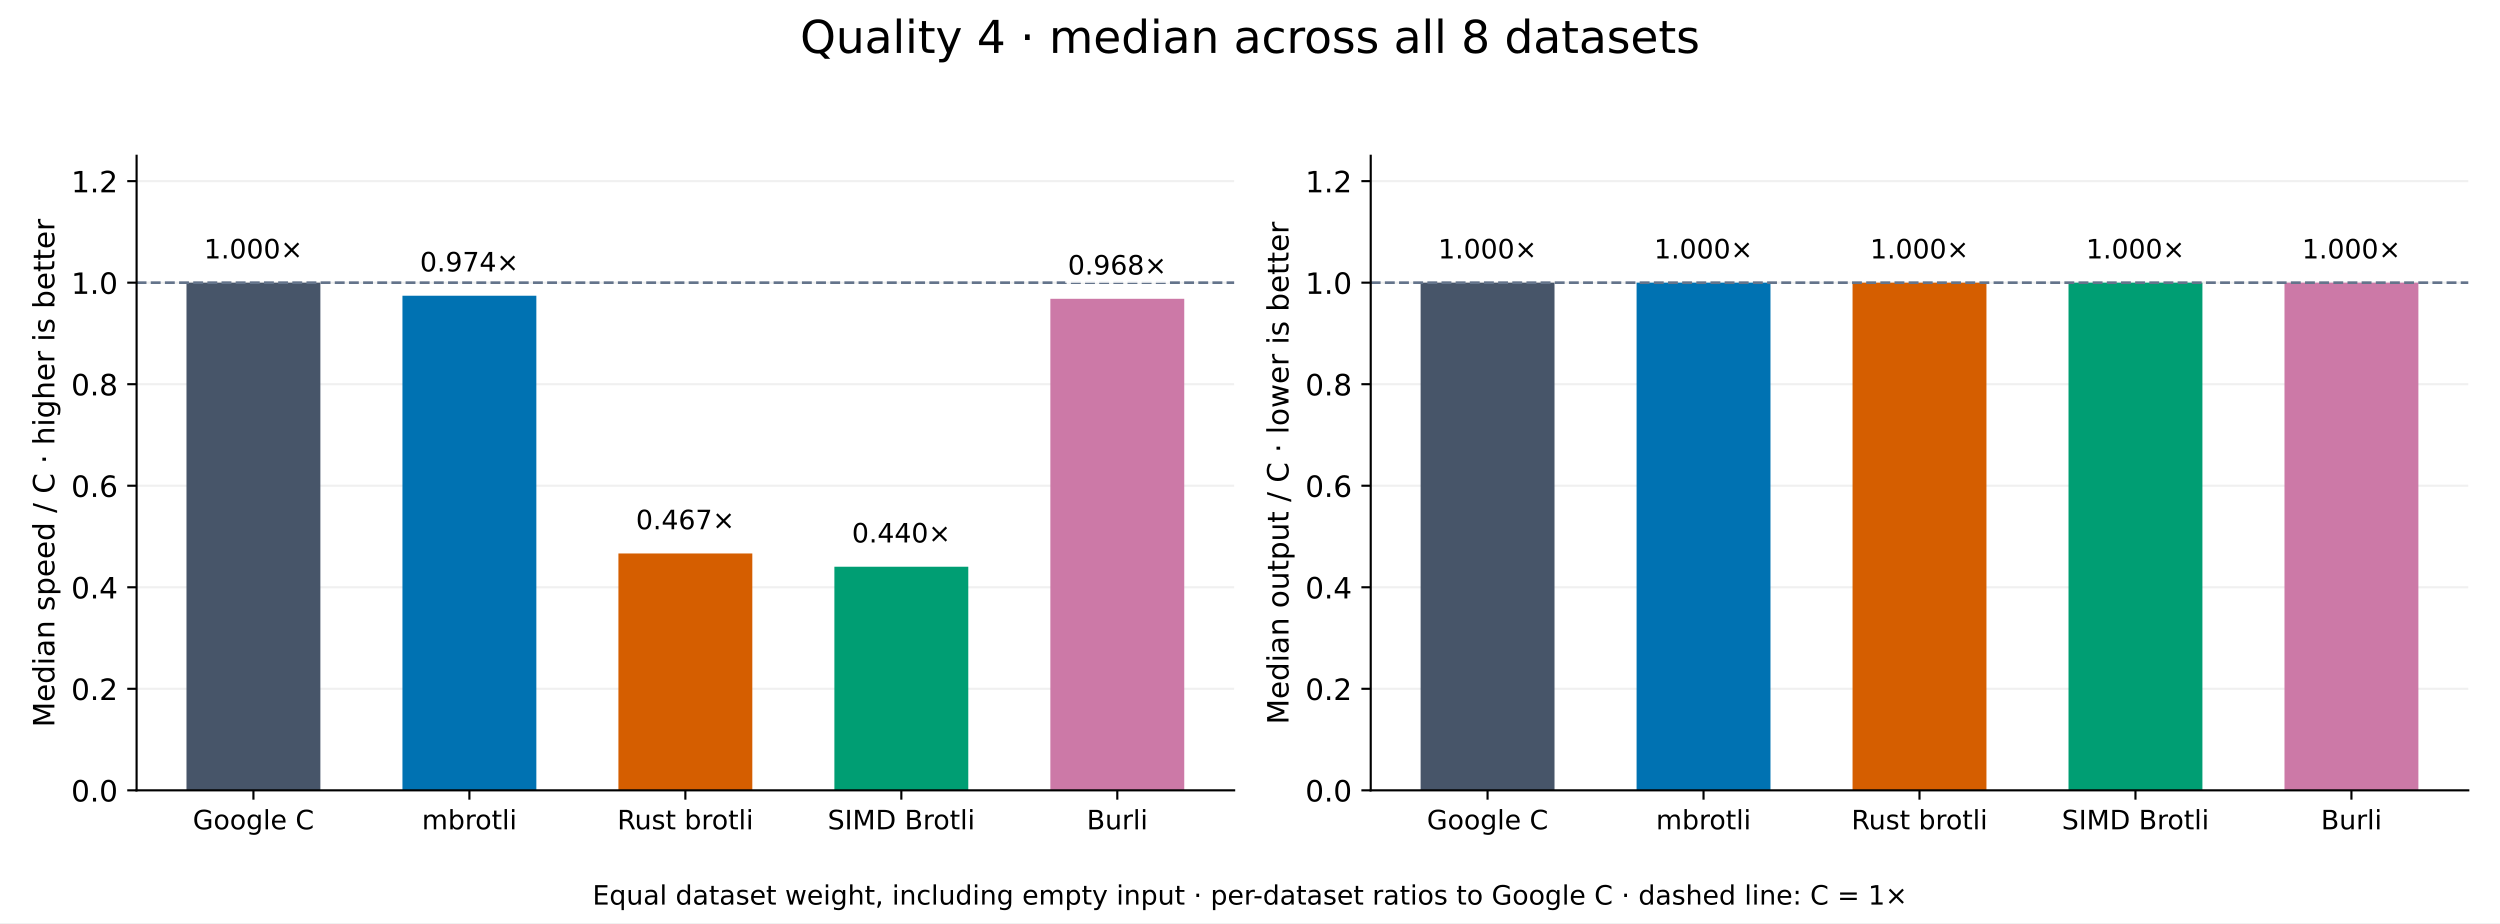
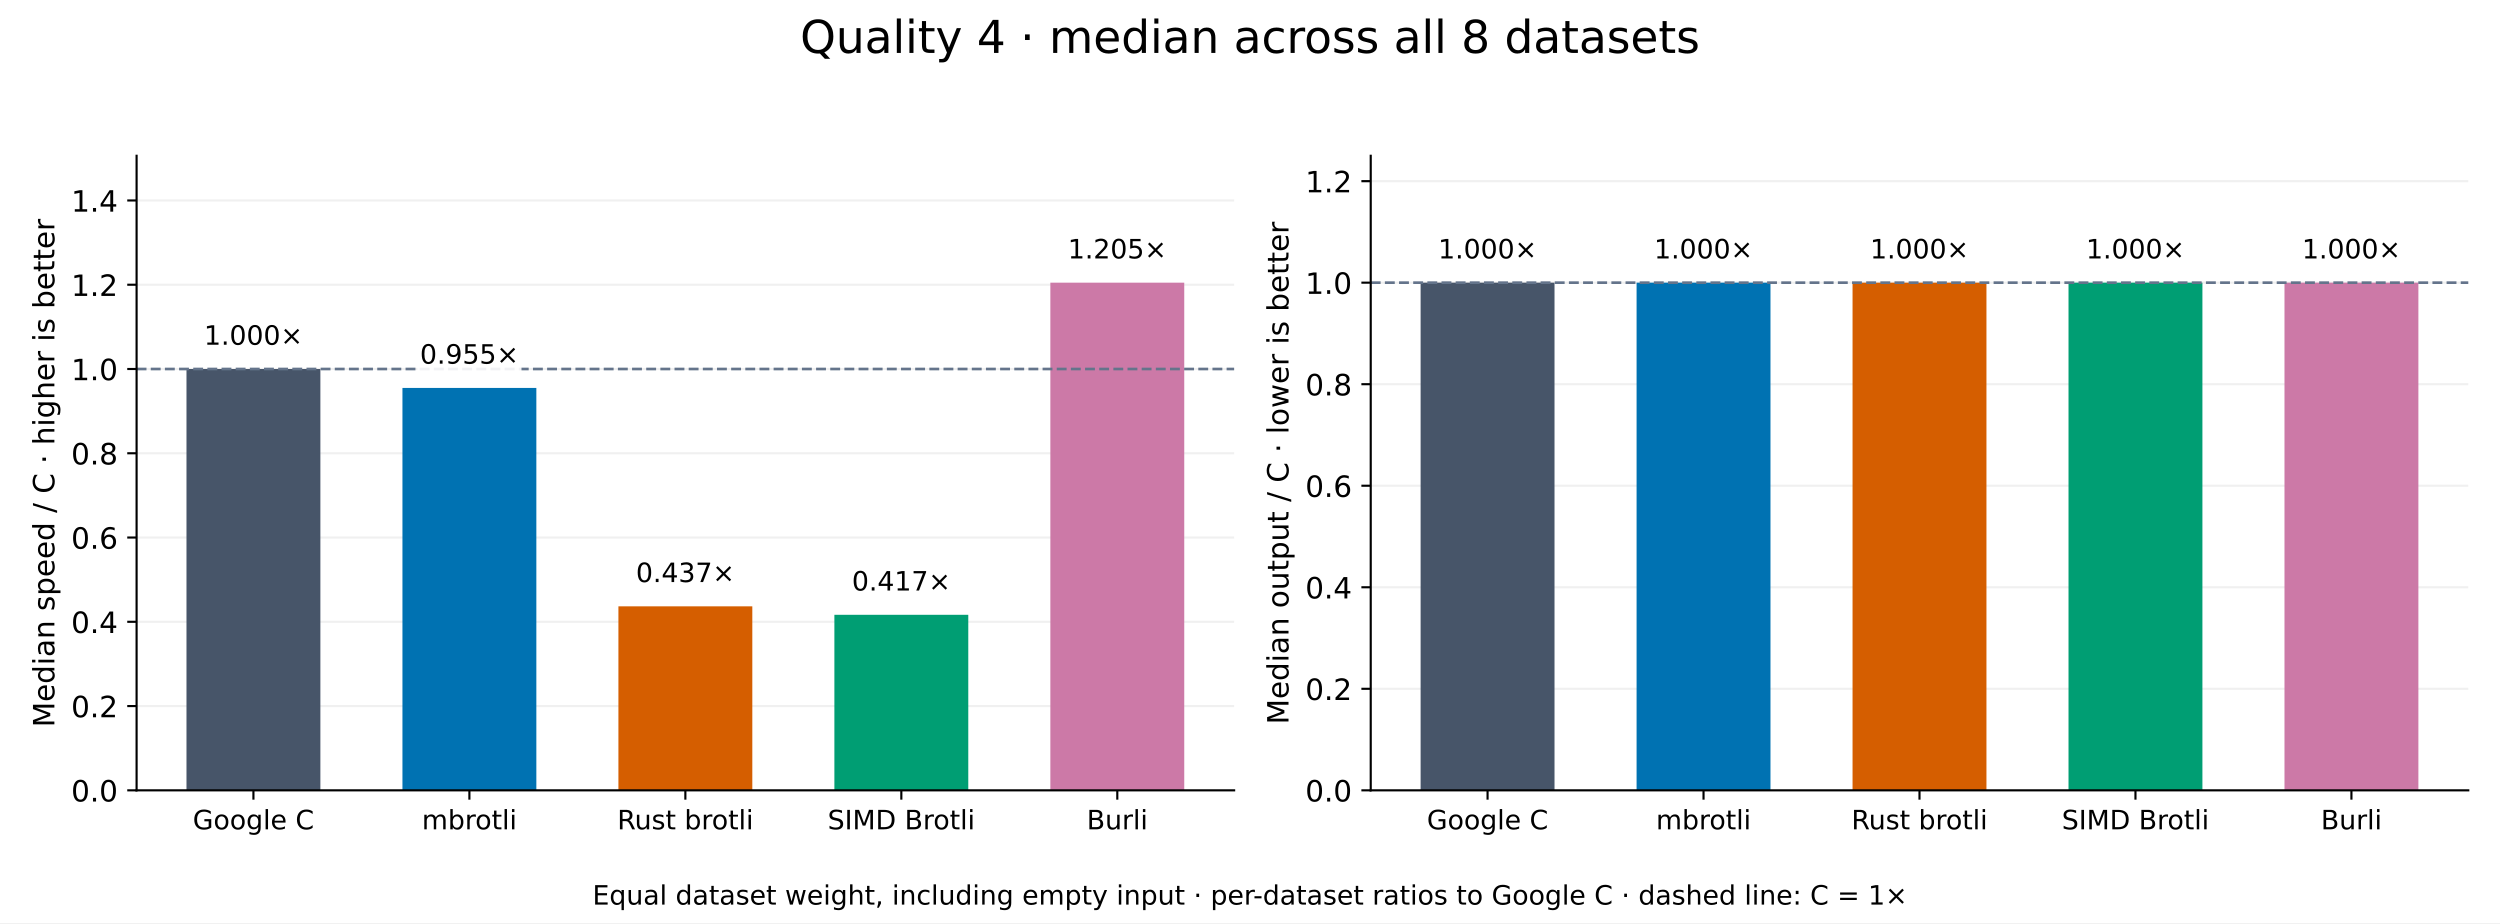
<svg xmlns="http://www.w3.org/2000/svg" xmlns:xlink="http://www.w3.org/1999/xlink" width="936pt" height="345.6pt" viewBox="0 0 936 345.6" version="1.1">
  <defs>
    <style type="text/css">*{stroke-linejoin: round; stroke-linecap: butt}</style>
  </defs>
  <g id="figure_1">
    <g id="patch_1">
      <path d="M 0 345.6 L 936 345.6 L 936 0 L 0 0 z " style="fill: #ffffff" />
    </g>
    <g id="axes_1">
      <g id="patch_2">
        <path d="M 51.14 295.904 L 462.06 295.904 L 462.06 58.32 L 51.14 58.32 z " style="fill: #ffffff" />
      </g>
      <g id="matplotlib.axis_1">
        <g id="xtick_1">
          <g id="line2d_1">
            <defs>
              <path id="m98f23d96c9" d="M 0 0 L 0 3.5 " style="stroke: #000000; stroke-width: 0.8" />
            </defs>
            <g>
              <use xlink:href="#m98f23d96c9" x="94.884" y="295.904" style="stroke: #000000; stroke-width: 0.8" />
            </g>
          </g>
          <g id="text_1">
            <text style="font-size: 10px; font-family: 'DejaVu Sans', 'Bitstream Vera Sans', 'Computer Modern Sans Serif', 'Lucida Grande', 'Verdana', 'Geneva', 'Lucid', 'Arial', 'Helvetica', 'Avant Garde', sans-serif; text-anchor: middle" x="94.884" y="310.502" transform="rotate(-0 94.88414 310.5024)">Google C</text>
          </g>
        </g>
        <g id="xtick_2">
          <g id="line2d_2">
            <g>
              <use xlink:href="#m98f23d96c9" x="175.742" y="295.904" style="stroke: #000000; stroke-width: 0.8" />
            </g>
          </g>
          <g id="text_2">
            <text style="font-size: 10px; font-family: 'DejaVu Sans', 'Bitstream Vera Sans', 'Computer Modern Sans Serif', 'Lucida Grande', 'Verdana', 'Geneva', 'Lucid', 'Arial', 'Helvetica', 'Avant Garde', sans-serif; text-anchor: middle" x="175.742" y="310.502" transform="rotate(-0 175.7421 310.5024)">mbrotli</text>
          </g>
        </g>
        <g id="xtick_3">
          <g id="line2d_3">
            <g>
              <use xlink:href="#m98f23d96c9" x="256.6" y="295.904" style="stroke: #000000; stroke-width: 0.8" />
            </g>
          </g>
          <g id="text_3">
            <text style="font-size: 10px; font-family: 'DejaVu Sans', 'Bitstream Vera Sans', 'Computer Modern Sans Serif', 'Lucida Grande', 'Verdana', 'Geneva', 'Lucid', 'Arial', 'Helvetica', 'Avant Garde', sans-serif; text-anchor: middle" x="256.6" y="310.502" transform="rotate(-0 256.6 310.5024)">Rust brotli</text>
          </g>
        </g>
        <g id="xtick_4">
          <g id="line2d_4">
            <g>
              <use xlink:href="#m98f23d96c9" x="337.458" y="295.904" style="stroke: #000000; stroke-width: 0.8" />
            </g>
          </g>
          <g id="text_4">
            <text style="font-size: 10px; font-family: 'DejaVu Sans', 'Bitstream Vera Sans', 'Computer Modern Sans Serif', 'Lucida Grande', 'Verdana', 'Geneva', 'Lucid', 'Arial', 'Helvetica', 'Avant Garde', sans-serif; text-anchor: middle" x="337.458" y="310.502" transform="rotate(-0 337.4579 310.5024)">SIMD Brotli</text>
          </g>
        </g>
        <g id="xtick_5">
          <g id="line2d_5">
            <g>
              <use xlink:href="#m98f23d96c9" x="418.316" y="295.904" style="stroke: #000000; stroke-width: 0.8" />
            </g>
          </g>
          <g id="text_5">
            <text style="font-size: 10px; font-family: 'DejaVu Sans', 'Bitstream Vera Sans', 'Computer Modern Sans Serif', 'Lucida Grande', 'Verdana', 'Geneva', 'Lucid', 'Arial', 'Helvetica', 'Avant Garde', sans-serif; text-anchor: middle" x="418.316" y="310.502" transform="rotate(-0 418.3159 310.5024)">Burli</text>
          </g>
        </g>
      </g>
      <g id="matplotlib.axis_2">
        <g id="ytick_1">
          <g id="line2d_6">
            <path d="M 51.14 295.904 L 462.06 295.904 " clip-path="url(#p202fe9cc14)" style="fill: none; stroke: #b0b0b0; stroke-opacity: 0.18; stroke-width: 0.8; stroke-linecap: square" />
          </g>
          <g id="line2d_7">
            <defs>
              <path id="m8744dde736" d="M 0 0 L -3.5 0 " style="stroke: #000000; stroke-width: 0.8" />
            </defs>
            <g>
              <use xlink:href="#m8744dde736" x="51.14" y="295.904" style="stroke: #000000; stroke-width: 0.8" />
            </g>
          </g>
          <g id="text_6">
            <text style="font-size: 11px; font-family: 'DejaVu Sans', 'Bitstream Vera Sans', 'Computer Modern Sans Serif', 'Lucida Grande', 'Verdana', 'Geneva', 'Lucid', 'Arial', 'Helvetica', 'Avant Garde', sans-serif; text-anchor: end" x="44.14" y="300.083" transform="rotate(-0 44.14 300.0831)">0.0</text>
          </g>
        </g>
        <g id="ytick_2">
          <g id="line2d_8">
-             <path d="M 51.14 257.891 L 462.06 257.891 " clip-path="url(#p202fe9cc14)" style="fill: none; stroke: #b0b0b0; stroke-opacity: 0.18; stroke-width: 0.8; stroke-linecap: square" />
+             <path d="M 51.14 264.355 L 462.06 264.355 " clip-path="url(#p202fe9cc14)" style="fill: none; stroke: #b0b0b0; stroke-opacity: 0.18; stroke-width: 0.8; stroke-linecap: square" />
          </g>
          <g id="line2d_9">
            <g>
-               <use xlink:href="#m8744dde736" x="51.14" y="257.891" style="stroke: #000000; stroke-width: 0.8" />
+               <use xlink:href="#m8744dde736" x="51.14" y="264.355" style="stroke: #000000; stroke-width: 0.8" />
            </g>
          </g>
          <g id="text_7">
-             <text style="font-size: 11px; font-family: 'DejaVu Sans', 'Bitstream Vera Sans', 'Computer Modern Sans Serif', 'Lucida Grande', 'Verdana', 'Geneva', 'Lucid', 'Arial', 'Helvetica', 'Avant Garde', sans-serif; text-anchor: end" x="44.14" y="262.07" transform="rotate(-0 44.14 262.0697)">0.2</text>
+             <text style="font-size: 11px; font-family: 'DejaVu Sans', 'Bitstream Vera Sans', 'Computer Modern Sans Serif', 'Lucida Grande', 'Verdana', 'Geneva', 'Lucid', 'Arial', 'Helvetica', 'Avant Garde', sans-serif; text-anchor: end" x="44.14" y="268.534" transform="rotate(-0 44.14 268.5342)">0.2</text>
          </g>
        </g>
        <g id="ytick_3">
          <g id="line2d_10">
-             <path d="M 51.14 219.877 L 462.06 219.877 " clip-path="url(#p202fe9cc14)" style="fill: none; stroke: #b0b0b0; stroke-opacity: 0.18; stroke-width: 0.8; stroke-linecap: square" />
+             <path d="M 51.14 232.806 L 462.06 232.806 " clip-path="url(#p202fe9cc14)" style="fill: none; stroke: #b0b0b0; stroke-opacity: 0.18; stroke-width: 0.8; stroke-linecap: square" />
          </g>
          <g id="line2d_11">
            <g>
-               <use xlink:href="#m8744dde736" x="51.14" y="219.877" style="stroke: #000000; stroke-width: 0.8" />
+               <use xlink:href="#m8744dde736" x="51.14" y="232.806" style="stroke: #000000; stroke-width: 0.8" />
            </g>
          </g>
          <g id="text_8">
-             <text style="font-size: 11px; font-family: 'DejaVu Sans', 'Bitstream Vera Sans', 'Computer Modern Sans Serif', 'Lucida Grande', 'Verdana', 'Geneva', 'Lucid', 'Arial', 'Helvetica', 'Avant Garde', sans-serif; text-anchor: end" x="44.14" y="224.056" transform="rotate(-0 44.14 224.0563)">0.4</text>
+             <text style="font-size: 11px; font-family: 'DejaVu Sans', 'Bitstream Vera Sans', 'Computer Modern Sans Serif', 'Lucida Grande', 'Verdana', 'Geneva', 'Lucid', 'Arial', 'Helvetica', 'Avant Garde', sans-serif; text-anchor: end" x="44.14" y="236.985" transform="rotate(-0 44.14 236.9852)">0.4</text>
          </g>
        </g>
        <g id="ytick_4">
          <g id="line2d_12">
-             <path d="M 51.14 181.864 L 462.06 181.864 " clip-path="url(#p202fe9cc14)" style="fill: none; stroke: #b0b0b0; stroke-opacity: 0.18; stroke-width: 0.8; stroke-linecap: square" />
+             <path d="M 51.14 201.257 L 462.06 201.257 " clip-path="url(#p202fe9cc14)" style="fill: none; stroke: #b0b0b0; stroke-opacity: 0.18; stroke-width: 0.8; stroke-linecap: square" />
          </g>
          <g id="line2d_13">
            <g>
-               <use xlink:href="#m8744dde736" x="51.14" y="181.864" style="stroke: #000000; stroke-width: 0.8" />
+               <use xlink:href="#m8744dde736" x="51.14" y="201.257" style="stroke: #000000; stroke-width: 0.8" />
            </g>
          </g>
          <g id="text_9">
-             <text style="font-size: 11px; font-family: 'DejaVu Sans', 'Bitstream Vera Sans', 'Computer Modern Sans Serif', 'Lucida Grande', 'Verdana', 'Geneva', 'Lucid', 'Arial', 'Helvetica', 'Avant Garde', sans-serif; text-anchor: end" x="44.14" y="186.043" transform="rotate(-0 44.14 186.0428)">0.6</text>
+             <text style="font-size: 11px; font-family: 'DejaVu Sans', 'Bitstream Vera Sans', 'Computer Modern Sans Serif', 'Lucida Grande', 'Verdana', 'Geneva', 'Lucid', 'Arial', 'Helvetica', 'Avant Garde', sans-serif; text-anchor: end" x="44.14" y="205.436" transform="rotate(-0 44.14 205.4362)">0.6</text>
          </g>
        </g>
        <g id="ytick_5">
          <g id="line2d_14">
-             <path d="M 51.14 143.85 L 462.06 143.85 " clip-path="url(#p202fe9cc14)" style="fill: none; stroke: #b0b0b0; stroke-opacity: 0.18; stroke-width: 0.8; stroke-linecap: square" />
+             <path d="M 51.14 169.708 L 462.06 169.708 " clip-path="url(#p202fe9cc14)" style="fill: none; stroke: #b0b0b0; stroke-opacity: 0.18; stroke-width: 0.8; stroke-linecap: square" />
          </g>
          <g id="line2d_15">
            <g>
-               <use xlink:href="#m8744dde736" x="51.14" y="143.85" style="stroke: #000000; stroke-width: 0.8" />
+               <use xlink:href="#m8744dde736" x="51.14" y="169.708" style="stroke: #000000; stroke-width: 0.8" />
            </g>
          </g>
          <g id="text_10">
-             <text style="font-size: 11px; font-family: 'DejaVu Sans', 'Bitstream Vera Sans', 'Computer Modern Sans Serif', 'Lucida Grande', 'Verdana', 'Geneva', 'Lucid', 'Arial', 'Helvetica', 'Avant Garde', sans-serif; text-anchor: end" x="44.14" y="148.029" transform="rotate(-0 44.14 148.0294)">0.8</text>
+             <text style="font-size: 11px; font-family: 'DejaVu Sans', 'Bitstream Vera Sans', 'Computer Modern Sans Serif', 'Lucida Grande', 'Verdana', 'Geneva', 'Lucid', 'Arial', 'Helvetica', 'Avant Garde', sans-serif; text-anchor: end" x="44.14" y="173.887" transform="rotate(-0 44.14 173.8872)">0.8</text>
          </g>
        </g>
        <g id="ytick_6">
          <g id="line2d_16">
-             <path d="M 51.14 105.837 L 462.06 105.837 " clip-path="url(#p202fe9cc14)" style="fill: none; stroke: #b0b0b0; stroke-opacity: 0.18; stroke-width: 0.8; stroke-linecap: square" />
+             <path d="M 51.14 138.159 L 462.06 138.159 " clip-path="url(#p202fe9cc14)" style="fill: none; stroke: #b0b0b0; stroke-opacity: 0.18; stroke-width: 0.8; stroke-linecap: square" />
          </g>
          <g id="line2d_17">
            <g>
-               <use xlink:href="#m8744dde736" x="51.14" y="105.837" style="stroke: #000000; stroke-width: 0.8" />
+               <use xlink:href="#m8744dde736" x="51.14" y="138.159" style="stroke: #000000; stroke-width: 0.8" />
            </g>
          </g>
          <g id="text_11">
-             <text style="font-size: 11px; font-family: 'DejaVu Sans', 'Bitstream Vera Sans', 'Computer Modern Sans Serif', 'Lucida Grande', 'Verdana', 'Geneva', 'Lucid', 'Arial', 'Helvetica', 'Avant Garde', sans-serif; text-anchor: end" x="44.14" y="110.016" transform="rotate(-0 44.14 110.0159)">1.0</text>
+             <text style="font-size: 11px; font-family: 'DejaVu Sans', 'Bitstream Vera Sans', 'Computer Modern Sans Serif', 'Lucida Grande', 'Verdana', 'Geneva', 'Lucid', 'Arial', 'Helvetica', 'Avant Garde', sans-serif; text-anchor: end" x="44.14" y="142.338" transform="rotate(-0 44.14 142.3383)">1.0</text>
          </g>
        </g>
        <g id="ytick_7">
          <g id="line2d_18">
-             <path d="M 51.14 67.823 L 462.06 67.823 " clip-path="url(#p202fe9cc14)" style="fill: none; stroke: #b0b0b0; stroke-opacity: 0.18; stroke-width: 0.8; stroke-linecap: square" />
+             <path d="M 51.14 106.61 L 462.06 106.61 " clip-path="url(#p202fe9cc14)" style="fill: none; stroke: #b0b0b0; stroke-opacity: 0.18; stroke-width: 0.8; stroke-linecap: square" />
          </g>
          <g id="line2d_19">
            <g>
-               <use xlink:href="#m8744dde736" x="51.14" y="67.823" style="stroke: #000000; stroke-width: 0.8" />
+               <use xlink:href="#m8744dde736" x="51.14" y="106.61" style="stroke: #000000; stroke-width: 0.8" />
            </g>
          </g>
          <g id="text_12">
-             <text style="font-size: 11px; font-family: 'DejaVu Sans', 'Bitstream Vera Sans', 'Computer Modern Sans Serif', 'Lucida Grande', 'Verdana', 'Geneva', 'Lucid', 'Arial', 'Helvetica', 'Avant Garde', sans-serif; text-anchor: end" x="44.14" y="72.003" transform="rotate(-0 44.14 72.0025)">1.2</text>
-           </g>
-         </g>
-         <g id="text_13">
+             <text style="font-size: 11px; font-family: 'DejaVu Sans', 'Bitstream Vera Sans', 'Computer Modern Sans Serif', 'Lucida Grande', 'Verdana', 'Geneva', 'Lucid', 'Arial', 'Helvetica', 'Avant Garde', sans-serif; text-anchor: end" x="44.14" y="110.789" transform="rotate(-0 44.14 110.7893)">1.2</text>
+           </g>
+         </g>
+         <g id="ytick_8">
+           <g id="line2d_20">
+             <path d="M 51.14 75.061 L 462.06 75.061 " clip-path="url(#p202fe9cc14)" style="fill: none; stroke: #b0b0b0; stroke-opacity: 0.18; stroke-width: 0.8; stroke-linecap: square" />
+           </g>
+           <g id="line2d_21">
+             <g>
+               <use xlink:href="#m8744dde736" x="51.14" y="75.061" style="stroke: #000000; stroke-width: 0.8" />
+             </g>
+           </g>
+           <g id="text_13">
+             <text style="font-size: 11px; font-family: 'DejaVu Sans', 'Bitstream Vera Sans', 'Computer Modern Sans Serif', 'Lucida Grande', 'Verdana', 'Geneva', 'Lucid', 'Arial', 'Helvetica', 'Avant Garde', sans-serif; text-anchor: end" x="44.14" y="79.24" transform="rotate(-0 44.14 79.24031)">1.4</text>
+           </g>
+         </g>
+         <g id="text_14">
          <text style="font-size: 11px; font-family: 'DejaVu Sans', 'Bitstream Vera Sans', 'Computer Modern Sans Serif', 'Lucida Grande', 'Verdana', 'Geneva', 'Lucid', 'Arial', 'Helvetica', 'Avant Garde', sans-serif; text-anchor: middle" x="20.359" y="177.112" transform="rotate(-90 20.35891 177.112)">Median speed / C · higher is better</text>
        </g>
      </g>
      <g id="patch_3">
-         <path d="M 69.818 295.904 L 119.95 295.904 L 119.95 105.837 L 69.818 105.837 z " clip-path="url(#p202fe9cc14)" style="fill: #475569" />
+         <path d="M 69.818 295.904 L 119.95 295.904 L 119.95 138.159 L 69.818 138.159 z " clip-path="url(#p202fe9cc14)" style="fill: #475569" />
      </g>
      <g id="patch_4">
-         <path d="M 150.676 295.904 L 200.808 295.904 L 200.808 110.715 L 150.676 110.715 z " clip-path="url(#p202fe9cc14)" style="fill: #0072b2" />
+         <path d="M 150.676 295.904 L 200.808 295.904 L 200.808 145.245 L 150.676 145.245 z " clip-path="url(#p202fe9cc14)" style="fill: #0072b2" />
      </g>
      <g id="patch_5">
-         <path d="M 231.534 295.904 L 281.666 295.904 L 281.666 207.228 L 231.534 207.228 z " clip-path="url(#p202fe9cc14)" style="fill: #d55e00" />
+         <path d="M 231.534 295.904 L 281.666 295.904 L 281.666 227.015 L 231.534 227.015 z " clip-path="url(#p202fe9cc14)" style="fill: #d55e00" />
      </g>
      <g id="patch_6">
-         <path d="M 312.392 295.904 L 362.524 295.904 L 362.524 212.185 L 312.392 212.185 z " clip-path="url(#p202fe9cc14)" style="fill: #009e73" />
+         <path d="M 312.392 295.904 L 362.524 295.904 L 362.524 230.182 L 312.392 230.182 z " clip-path="url(#p202fe9cc14)" style="fill: #009e73" />
      </g>
      <g id="patch_7">
-         <path d="M 393.25 295.904 L 443.382 295.904 L 443.382 111.879 L 393.25 111.879 z " clip-path="url(#p202fe9cc14)" style="fill: #cc79a7" />
-       </g>
-       <g id="line2d_20">
-         <path d="M 51.14 105.837 L 462.06 105.837 " clip-path="url(#p202fe9cc14)" style="fill: none; stroke-dasharray: 3.7,1.6; stroke-dashoffset: 0; stroke: #64748b" />
+         <path d="M 393.25 295.904 L 443.382 295.904 L 443.382 105.837 L 393.25 105.837 z " clip-path="url(#p202fe9cc14)" style="fill: #cc79a7" />
+       </g>
+       <g id="line2d_22">
+         <path d="M 51.14 138.159 L 462.06 138.159 " clip-path="url(#p202fe9cc14)" style="fill: none; stroke-dasharray: 3.7,1.6; stroke-dashoffset: 0; stroke: #64748b" />
      </g>
      <g id="patch_8">
        <path d="M 51.14 295.904 L 51.14 58.32 " style="fill: none; stroke: #000000; stroke-width: 0.8; stroke-linejoin: miter; stroke-linecap: square" />
      </g>
      <g id="patch_9">
        <path d="M 51.14 295.904 L 462.06 295.904 " style="fill: none; stroke: #000000; stroke-width: 0.8; stroke-linejoin: miter; stroke-linecap: square" />
      </g>
-       <g id="text_14">
+       <g id="text_15">
        <g id="patch_10">
-           <path d="M 75.38 99.837 L 114.388 99.837 L 114.388 88.159 L 75.38 88.159 z " style="fill: #ffffff; opacity: 0.9" />
-         </g>
-         <text style="font-size: 10px; font-family: 'DejaVu Sans', 'Bitstream Vera Sans', 'Computer Modern Sans Serif', 'Lucida Grande', 'Verdana', 'Geneva', 'Lucid', 'Arial', 'Helvetica', 'Avant Garde', sans-serif; text-anchor: middle" x="94.884" y="96.757" transform="rotate(-0 94.88414 96.75711)">1.000×</text>
-       </g>
-       <g id="text_15">
+           <path d="M 75.38 132.159 L 114.388 132.159 L 114.388 120.481 L 75.38 120.481 z " style="fill: #ffffff; opacity: 0.9" />
+         </g>
+         <text style="font-size: 10px; font-family: 'DejaVu Sans', 'Bitstream Vera Sans', 'Computer Modern Sans Serif', 'Lucida Grande', 'Verdana', 'Geneva', 'Lucid', 'Arial', 'Helvetica', 'Avant Garde', sans-serif; text-anchor: middle" x="94.884" y="129.079" transform="rotate(-0 94.88414 129.0794)">1.000×</text>
+       </g>
+       <g id="text_16">
        <g id="patch_11">
-           <path d="M 156.238 104.715 L 195.246 104.715 L 195.246 93.037 L 156.238 93.037 z " style="fill: #ffffff; opacity: 0.9" />
-         </g>
-         <text style="font-size: 10px; font-family: 'DejaVu Sans', 'Bitstream Vera Sans', 'Computer Modern Sans Serif', 'Lucida Grande', 'Verdana', 'Geneva', 'Lucid', 'Arial', 'Helvetica', 'Avant Garde', sans-serif; text-anchor: middle" x="175.742" y="101.635" transform="rotate(-0 175.7421 101.6354)">0.974×</text>
-       </g>
-       <g id="text_16">
+           <path d="M 156.238 139.245 L 195.246 139.245 L 195.246 127.567 L 156.238 127.567 z " style="fill: #ffffff; opacity: 0.9" />
+         </g>
+         <text style="font-size: 10px; font-family: 'DejaVu Sans', 'Bitstream Vera Sans', 'Computer Modern Sans Serif', 'Lucida Grande', 'Verdana', 'Geneva', 'Lucid', 'Arial', 'Helvetica', 'Avant Garde', sans-serif; text-anchor: middle" x="175.742" y="136.165" transform="rotate(-0 175.7421 136.1653)">0.955×</text>
+       </g>
+       <g id="text_17">
        <g id="patch_12">
-           <path d="M 237.096 201.228 L 276.104 201.228 L 276.104 189.549 L 237.096 189.549 z " style="fill: #ffffff; opacity: 0.9" />
-         </g>
-         <text style="font-size: 10px; font-family: 'DejaVu Sans', 'Bitstream Vera Sans', 'Computer Modern Sans Serif', 'Lucida Grande', 'Verdana', 'Geneva', 'Lucid', 'Arial', 'Helvetica', 'Avant Garde', sans-serif; text-anchor: middle" x="256.6" y="198.148" transform="rotate(-0 256.6 198.1479)">0.467×</text>
-       </g>
-       <g id="text_17">
+           <path d="M 237.096 221.015 L 276.104 221.015 L 276.104 209.337 L 237.096 209.337 z " style="fill: #ffffff; opacity: 0.9" />
+         </g>
+         <text style="font-size: 10px; font-family: 'DejaVu Sans', 'Bitstream Vera Sans', 'Computer Modern Sans Serif', 'Lucida Grande', 'Verdana', 'Geneva', 'Lucid', 'Arial', 'Helvetica', 'Avant Garde', sans-serif; text-anchor: middle" x="256.6" y="217.935" transform="rotate(-0 256.6 217.9351)">0.437×</text>
+       </g>
+       <g id="text_18">
        <g id="patch_13">
-           <path d="M 317.954 206.185 L 356.962 206.185 L 356.962 194.507 L 317.954 194.507 z " style="fill: #ffffff; opacity: 0.9" />
-         </g>
-         <text style="font-size: 10px; font-family: 'DejaVu Sans', 'Bitstream Vera Sans', 'Computer Modern Sans Serif', 'Lucida Grande', 'Verdana', 'Geneva', 'Lucid', 'Arial', 'Helvetica', 'Avant Garde', sans-serif; text-anchor: middle" x="337.458" y="203.105" transform="rotate(-0 337.4579 203.105)">0.440×</text>
-       </g>
-       <g id="text_18">
+           <path d="M 317.954 224.182 L 356.962 224.182 L 356.962 212.504 L 317.954 212.504 z " style="fill: #ffffff; opacity: 0.9" />
+         </g>
+         <text style="font-size: 10px; font-family: 'DejaVu Sans', 'Bitstream Vera Sans', 'Computer Modern Sans Serif', 'Lucida Grande', 'Verdana', 'Geneva', 'Lucid', 'Arial', 'Helvetica', 'Avant Garde', sans-serif; text-anchor: middle" x="337.458" y="221.103" transform="rotate(-0 337.4579 221.1027)">0.417×</text>
+       </g>
+       <g id="text_19">
        <g id="patch_14">
-           <path d="M 398.812 105.879 L 437.82 105.879 L 437.82 94.201 L 398.812 94.201 z " style="fill: #ffffff; opacity: 0.9" />
-         </g>
-         <text style="font-size: 10px; font-family: 'DejaVu Sans', 'Bitstream Vera Sans', 'Computer Modern Sans Serif', 'Lucida Grande', 'Verdana', 'Geneva', 'Lucid', 'Arial', 'Helvetica', 'Avant Garde', sans-serif; text-anchor: middle" x="418.316" y="102.799" transform="rotate(-0 418.3159 102.7992)">0.968×</text>
+           <path d="M 398.812 99.837 L 437.82 99.837 L 437.82 88.159 L 398.812 88.159 z " style="fill: #ffffff; opacity: 0.9" />
+         </g>
+         <text style="font-size: 10px; font-family: 'DejaVu Sans', 'Bitstream Vera Sans', 'Computer Modern Sans Serif', 'Lucida Grande', 'Verdana', 'Geneva', 'Lucid', 'Arial', 'Helvetica', 'Avant Garde', sans-serif; text-anchor: middle" x="418.316" y="96.757" transform="rotate(-0 418.3159 96.75711)">1.205×</text>
      </g>
    </g>
    <g id="axes_2">
      <g id="patch_15">
        <path d="M 513.2 295.904 L 924.12 295.904 L 924.12 58.32 L 513.2 58.32 z " style="fill: #ffffff" />
      </g>
      <g id="matplotlib.axis_3">
        <g id="xtick_6">
-           <g id="line2d_21">
+           <g id="line2d_23">
            <g>
              <use xlink:href="#m98f23d96c9" x="556.944" y="295.904" style="stroke: #000000; stroke-width: 0.8" />
            </g>
          </g>
-           <g id="text_19">
+           <g id="text_20">
            <text style="font-size: 10px; font-family: 'DejaVu Sans', 'Bitstream Vera Sans', 'Computer Modern Sans Serif', 'Lucida Grande', 'Verdana', 'Geneva', 'Lucid', 'Arial', 'Helvetica', 'Avant Garde', sans-serif; text-anchor: middle" x="556.944" y="310.502" transform="rotate(-0 556.9441 310.5024)">Google C</text>
          </g>
        </g>
        <g id="xtick_7">
-           <g id="line2d_22">
+           <g id="line2d_24">
            <g>
              <use xlink:href="#m98f23d96c9" x="637.802" y="295.904" style="stroke: #000000; stroke-width: 0.8" />
            </g>
          </g>
-           <g id="text_20">
+           <g id="text_21">
            <text style="font-size: 10px; font-family: 'DejaVu Sans', 'Bitstream Vera Sans', 'Computer Modern Sans Serif', 'Lucida Grande', 'Verdana', 'Geneva', 'Lucid', 'Arial', 'Helvetica', 'Avant Garde', sans-serif; text-anchor: middle" x="637.802" y="310.502" transform="rotate(-0 637.8021 310.5024)">mbrotli</text>
          </g>
        </g>
        <g id="xtick_8">
-           <g id="line2d_23">
+           <g id="line2d_25">
            <g>
              <use xlink:href="#m98f23d96c9" x="718.66" y="295.904" style="stroke: #000000; stroke-width: 0.8" />
            </g>
          </g>
-           <g id="text_21">
+           <g id="text_22">
            <text style="font-size: 10px; font-family: 'DejaVu Sans', 'Bitstream Vera Sans', 'Computer Modern Sans Serif', 'Lucida Grande', 'Verdana', 'Geneva', 'Lucid', 'Arial', 'Helvetica', 'Avant Garde', sans-serif; text-anchor: middle" x="718.66" y="310.502" transform="rotate(-0 718.66 310.5024)">Rust brotli</text>
          </g>
        </g>
        <g id="xtick_9">
-           <g id="line2d_24">
+           <g id="line2d_26">
            <g>
              <use xlink:href="#m98f23d96c9" x="799.518" y="295.904" style="stroke: #000000; stroke-width: 0.8" />
            </g>
          </g>
-           <g id="text_22">
+           <g id="text_23">
            <text style="font-size: 10px; font-family: 'DejaVu Sans', 'Bitstream Vera Sans', 'Computer Modern Sans Serif', 'Lucida Grande', 'Verdana', 'Geneva', 'Lucid', 'Arial', 'Helvetica', 'Avant Garde', sans-serif; text-anchor: middle" x="799.518" y="310.502" transform="rotate(-0 799.5179 310.5024)">SIMD Brotli</text>
          </g>
        </g>
        <g id="xtick_10">
-           <g id="line2d_25">
+           <g id="line2d_27">
            <g>
              <use xlink:href="#m98f23d96c9" x="880.376" y="295.904" style="stroke: #000000; stroke-width: 0.8" />
            </g>
          </g>
-           <g id="text_23">
+           <g id="text_24">
            <text style="font-size: 10px; font-family: 'DejaVu Sans', 'Bitstream Vera Sans', 'Computer Modern Sans Serif', 'Lucida Grande', 'Verdana', 'Geneva', 'Lucid', 'Arial', 'Helvetica', 'Avant Garde', sans-serif; text-anchor: middle" x="880.376" y="310.502" transform="rotate(-0 880.3759 310.5024)">Burli</text>
          </g>
        </g>
      </g>
      <g id="matplotlib.axis_4">
-         <g id="ytick_8">
-           <g id="line2d_26">
-             <path d="M 513.2 295.904 L 924.12 295.904 " clip-path="url(#p915fbcf54a)" style="fill: none; stroke: #b0b0b0; stroke-opacity: 0.18; stroke-width: 0.8; stroke-linecap: square" />
-           </g>
-           <g id="line2d_27">
-             <g>
-               <use xlink:href="#m8744dde736" x="513.2" y="295.904" style="stroke: #000000; stroke-width: 0.8" />
-             </g>
-           </g>
-           <g id="text_24">
-             <text style="font-size: 11px; font-family: 'DejaVu Sans', 'Bitstream Vera Sans', 'Computer Modern Sans Serif', 'Lucida Grande', 'Verdana', 'Geneva', 'Lucid', 'Arial', 'Helvetica', 'Avant Garde', sans-serif; text-anchor: end" x="506.2" y="300.083" transform="rotate(-0 506.2 300.0831)">0.0</text>
-           </g>
-         </g>
        <g id="ytick_9">
          <g id="line2d_28">
-             <path d="M 513.2 257.891 L 924.12 257.891 " clip-path="url(#p915fbcf54a)" style="fill: none; stroke: #b0b0b0; stroke-opacity: 0.18; stroke-width: 0.8; stroke-linecap: square" />
+             <path d="M 513.2 295.904 L 924.12 295.904 " clip-path="url(#p915fbcf54a)" style="fill: none; stroke: #b0b0b0; stroke-opacity: 0.18; stroke-width: 0.8; stroke-linecap: square" />
          </g>
          <g id="line2d_29">
            <g>
-               <use xlink:href="#m8744dde736" x="513.2" y="257.891" style="stroke: #000000; stroke-width: 0.8" />
+               <use xlink:href="#m8744dde736" x="513.2" y="295.904" style="stroke: #000000; stroke-width: 0.8" />
            </g>
          </g>
          <g id="text_25">
-             <text style="font-size: 11px; font-family: 'DejaVu Sans', 'Bitstream Vera Sans', 'Computer Modern Sans Serif', 'Lucida Grande', 'Verdana', 'Geneva', 'Lucid', 'Arial', 'Helvetica', 'Avant Garde', sans-serif; text-anchor: end" x="506.2" y="262.07" transform="rotate(-0 506.2 262.0699)">0.2</text>
+             <text style="font-size: 11px; font-family: 'DejaVu Sans', 'Bitstream Vera Sans', 'Computer Modern Sans Serif', 'Lucida Grande', 'Verdana', 'Geneva', 'Lucid', 'Arial', 'Helvetica', 'Avant Garde', sans-serif; text-anchor: end" x="506.2" y="300.083" transform="rotate(-0 506.2 300.0831)">0.0</text>
          </g>
        </g>
        <g id="ytick_10">
          <g id="line2d_30">
-             <path d="M 513.2 219.878 L 924.12 219.878 " clip-path="url(#p915fbcf54a)" style="fill: none; stroke: #b0b0b0; stroke-opacity: 0.18; stroke-width: 0.8; stroke-linecap: square" />
+             <path d="M 513.2 257.891 L 924.12 257.891 " clip-path="url(#p915fbcf54a)" style="fill: none; stroke: #b0b0b0; stroke-opacity: 0.18; stroke-width: 0.8; stroke-linecap: square" />
          </g>
          <g id="line2d_31">
            <g>
-               <use xlink:href="#m8744dde736" x="513.2" y="219.878" style="stroke: #000000; stroke-width: 0.8" />
+               <use xlink:href="#m8744dde736" x="513.2" y="257.891" style="stroke: #000000; stroke-width: 0.8" />
            </g>
          </g>
          <g id="text_26">
-             <text style="font-size: 11px; font-family: 'DejaVu Sans', 'Bitstream Vera Sans', 'Computer Modern Sans Serif', 'Lucida Grande', 'Verdana', 'Geneva', 'Lucid', 'Arial', 'Helvetica', 'Avant Garde', sans-serif; text-anchor: end" x="506.2" y="224.057" transform="rotate(-0 506.2 224.0567)">0.4</text>
+             <text style="font-size: 11px; font-family: 'DejaVu Sans', 'Bitstream Vera Sans', 'Computer Modern Sans Serif', 'Lucida Grande', 'Verdana', 'Geneva', 'Lucid', 'Arial', 'Helvetica', 'Avant Garde', sans-serif; text-anchor: end" x="506.2" y="262.07" transform="rotate(-0 506.2 262.0705)">0.2</text>
          </g>
        </g>
        <g id="ytick_11">
          <g id="line2d_32">
-             <path d="M 513.2 181.864 L 924.12 181.864 " clip-path="url(#p915fbcf54a)" style="fill: none; stroke: #b0b0b0; stroke-opacity: 0.18; stroke-width: 0.8; stroke-linecap: square" />
+             <path d="M 513.2 219.879 L 924.12 219.879 " clip-path="url(#p915fbcf54a)" style="fill: none; stroke: #b0b0b0; stroke-opacity: 0.18; stroke-width: 0.8; stroke-linecap: square" />
          </g>
          <g id="line2d_33">
            <g>
-               <use xlink:href="#m8744dde736" x="513.2" y="181.864" style="stroke: #000000; stroke-width: 0.8" />
+               <use xlink:href="#m8744dde736" x="513.2" y="219.879" style="stroke: #000000; stroke-width: 0.8" />
            </g>
          </g>
          <g id="text_27">
-             <text style="font-size: 11px; font-family: 'DejaVu Sans', 'Bitstream Vera Sans', 'Computer Modern Sans Serif', 'Lucida Grande', 'Verdana', 'Geneva', 'Lucid', 'Arial', 'Helvetica', 'Avant Garde', sans-serif; text-anchor: end" x="506.2" y="186.043" transform="rotate(-0 506.2 186.0435)">0.6</text>
+             <text style="font-size: 11px; font-family: 'DejaVu Sans', 'Bitstream Vera Sans', 'Computer Modern Sans Serif', 'Lucida Grande', 'Verdana', 'Geneva', 'Lucid', 'Arial', 'Helvetica', 'Avant Garde', sans-serif; text-anchor: end" x="506.2" y="224.058" transform="rotate(-0 506.2 224.0579)">0.4</text>
          </g>
        </g>
        <g id="ytick_12">
          <g id="line2d_34">
-             <path d="M 513.2 143.851 L 924.12 143.851 " clip-path="url(#p915fbcf54a)" style="fill: none; stroke: #b0b0b0; stroke-opacity: 0.18; stroke-width: 0.8; stroke-linecap: square" />
+             <path d="M 513.2 181.866 L 924.12 181.866 " clip-path="url(#p915fbcf54a)" style="fill: none; stroke: #b0b0b0; stroke-opacity: 0.18; stroke-width: 0.8; stroke-linecap: square" />
          </g>
          <g id="line2d_35">
            <g>
-               <use xlink:href="#m8744dde736" x="513.2" y="143.851" style="stroke: #000000; stroke-width: 0.8" />
+               <use xlink:href="#m8744dde736" x="513.2" y="181.866" style="stroke: #000000; stroke-width: 0.8" />
            </g>
          </g>
          <g id="text_28">
-             <text style="font-size: 11px; font-family: 'DejaVu Sans', 'Bitstream Vera Sans', 'Computer Modern Sans Serif', 'Lucida Grande', 'Verdana', 'Geneva', 'Lucid', 'Arial', 'Helvetica', 'Avant Garde', sans-serif; text-anchor: end" x="506.2" y="148.03" transform="rotate(-0 506.2 148.0303)">0.8</text>
+             <text style="font-size: 11px; font-family: 'DejaVu Sans', 'Bitstream Vera Sans', 'Computer Modern Sans Serif', 'Lucida Grande', 'Verdana', 'Geneva', 'Lucid', 'Arial', 'Helvetica', 'Avant Garde', sans-serif; text-anchor: end" x="506.2" y="186.045" transform="rotate(-0 506.2 186.0452)">0.6</text>
          </g>
        </g>
        <g id="ytick_13">
          <g id="line2d_36">
-             <path d="M 513.2 105.838 L 924.12 105.838 " clip-path="url(#p915fbcf54a)" style="fill: none; stroke: #b0b0b0; stroke-opacity: 0.18; stroke-width: 0.8; stroke-linecap: square" />
+             <path d="M 513.2 143.853 L 924.12 143.853 " clip-path="url(#p915fbcf54a)" style="fill: none; stroke: #b0b0b0; stroke-opacity: 0.18; stroke-width: 0.8; stroke-linecap: square" />
          </g>
          <g id="line2d_37">
            <g>
-               <use xlink:href="#m8744dde736" x="513.2" y="105.838" style="stroke: #000000; stroke-width: 0.8" />
+               <use xlink:href="#m8744dde736" x="513.2" y="143.853" style="stroke: #000000; stroke-width: 0.8" />
            </g>
          </g>
          <g id="text_29">
-             <text style="font-size: 11px; font-family: 'DejaVu Sans', 'Bitstream Vera Sans', 'Computer Modern Sans Serif', 'Lucida Grande', 'Verdana', 'Geneva', 'Lucid', 'Arial', 'Helvetica', 'Avant Garde', sans-serif; text-anchor: end" x="506.2" y="110.017" transform="rotate(-0 506.2 110.017)">1.0</text>
+             <text style="font-size: 11px; font-family: 'DejaVu Sans', 'Bitstream Vera Sans', 'Computer Modern Sans Serif', 'Lucida Grande', 'Verdana', 'Geneva', 'Lucid', 'Arial', 'Helvetica', 'Avant Garde', sans-serif; text-anchor: end" x="506.2" y="148.033" transform="rotate(-0 506.2 148.0326)">0.8</text>
          </g>
        </g>
        <g id="ytick_14">
          <g id="line2d_38">
-             <path d="M 513.2 67.825 L 924.12 67.825 " clip-path="url(#p915fbcf54a)" style="fill: none; stroke: #b0b0b0; stroke-opacity: 0.18; stroke-width: 0.8; stroke-linecap: square" />
+             <path d="M 513.2 105.841 L 924.12 105.841 " clip-path="url(#p915fbcf54a)" style="fill: none; stroke: #b0b0b0; stroke-opacity: 0.18; stroke-width: 0.8; stroke-linecap: square" />
          </g>
          <g id="line2d_39">
            <g>
-               <use xlink:href="#m8744dde736" x="513.2" y="67.825" style="stroke: #000000; stroke-width: 0.8" />
+               <use xlink:href="#m8744dde736" x="513.2" y="105.841" style="stroke: #000000; stroke-width: 0.8" />
            </g>
          </g>
          <g id="text_30">
-             <text style="font-size: 11px; font-family: 'DejaVu Sans', 'Bitstream Vera Sans', 'Computer Modern Sans Serif', 'Lucida Grande', 'Verdana', 'Geneva', 'Lucid', 'Arial', 'Helvetica', 'Avant Garde', sans-serif; text-anchor: end" x="506.2" y="72.004" transform="rotate(-0 506.2 72.00381)">1.2</text>
-           </g>
-         </g>
-         <g id="text_31">
+             <text style="font-size: 11px; font-family: 'DejaVu Sans', 'Bitstream Vera Sans', 'Computer Modern Sans Serif', 'Lucida Grande', 'Verdana', 'Geneva', 'Lucid', 'Arial', 'Helvetica', 'Avant Garde', sans-serif; text-anchor: end" x="506.2" y="110.02" transform="rotate(-0 506.2 110.0199)">1.0</text>
+           </g>
+         </g>
+         <g id="ytick_15">
+           <g id="line2d_40">
+             <path d="M 513.2 67.828 L 924.12 67.828 " clip-path="url(#p915fbcf54a)" style="fill: none; stroke: #b0b0b0; stroke-opacity: 0.18; stroke-width: 0.8; stroke-linecap: square" />
+           </g>
+           <g id="line2d_41">
+             <g>
+               <use xlink:href="#m8744dde736" x="513.2" y="67.828" style="stroke: #000000; stroke-width: 0.8" />
+             </g>
+           </g>
+           <g id="text_31">
+             <text style="font-size: 11px; font-family: 'DejaVu Sans', 'Bitstream Vera Sans', 'Computer Modern Sans Serif', 'Lucida Grande', 'Verdana', 'Geneva', 'Lucid', 'Arial', 'Helvetica', 'Avant Garde', sans-serif; text-anchor: end" x="506.2" y="72.007" transform="rotate(-0 506.2 72.00729)">1.2</text>
+           </g>
+         </g>
+         <g id="text_32">
          <text style="font-size: 11px; font-family: 'DejaVu Sans', 'Bitstream Vera Sans', 'Computer Modern Sans Serif', 'Lucida Grande', 'Verdana', 'Geneva', 'Lucid', 'Arial', 'Helvetica', 'Avant Garde', sans-serif; text-anchor: middle" x="482.419" y="177.112" transform="rotate(-90 482.4189 177.112)">Median output / C · lower is better</text>
        </g>
      </g>
      <g id="patch_16">
-         <path d="M 531.878 295.904 L 582.01 295.904 L 582.01 105.838 L 531.878 105.838 z " clip-path="url(#p915fbcf54a)" style="fill: #475569" />
+         <path d="M 531.878 295.904 L 582.01 295.904 L 582.01 105.841 L 531.878 105.841 z " clip-path="url(#p915fbcf54a)" style="fill: #475569" />
      </g>
      <g id="patch_17">
-         <path d="M 612.736 295.904 L 662.868 295.904 L 662.868 105.838 L 612.736 105.838 z " clip-path="url(#p915fbcf54a)" style="fill: #0072b2" />
+         <path d="M 612.736 295.904 L 662.868 295.904 L 662.868 105.841 L 612.736 105.841 z " clip-path="url(#p915fbcf54a)" style="fill: #0072b2" />
      </g>
      <g id="patch_18">
-         <path d="M 693.594 295.904 L 743.726 295.904 L 743.726 105.838 L 693.594 105.838 z " clip-path="url(#p915fbcf54a)" style="fill: #d55e00" />
+         <path d="M 693.594 295.904 L 743.726 295.904 L 743.726 105.841 L 693.594 105.841 z " clip-path="url(#p915fbcf54a)" style="fill: #d55e00" />
      </g>
      <g id="patch_19">
-         <path d="M 774.452 295.904 L 824.584 295.904 L 824.584 105.838 L 774.452 105.838 z " clip-path="url(#p915fbcf54a)" style="fill: #009e73" />
+         <path d="M 774.452 295.904 L 824.584 295.904 L 824.584 105.841 L 774.452 105.841 z " clip-path="url(#p915fbcf54a)" style="fill: #009e73" />
      </g>
      <g id="patch_20">
        <path d="M 855.31 295.904 L 905.442 295.904 L 905.442 105.837 L 855.31 105.837 z " clip-path="url(#p915fbcf54a)" style="fill: #cc79a7" />
      </g>
-       <g id="line2d_40">
-         <path d="M 513.2 105.838 L 924.12 105.838 " clip-path="url(#p915fbcf54a)" style="fill: none; stroke-dasharray: 3.7,1.6; stroke-dashoffset: 0; stroke: #64748b" />
+       <g id="line2d_42">
+         <path d="M 513.2 105.841 L 924.12 105.841 " clip-path="url(#p915fbcf54a)" style="fill: none; stroke-dasharray: 3.7,1.6; stroke-dashoffset: 0; stroke: #64748b" />
      </g>
      <g id="patch_21">
        <path d="M 513.2 295.904 L 513.2 58.32 " style="fill: none; stroke: #000000; stroke-width: 0.8; stroke-linejoin: miter; stroke-linecap: square" />
      </g>
      <g id="patch_22">
        <path d="M 513.2 295.904 L 924.12 295.904 " style="fill: none; stroke: #000000; stroke-width: 0.8; stroke-linejoin: miter; stroke-linecap: square" />
      </g>
-       <g id="text_32">
+       <g id="text_33">
        <g id="patch_23">
-           <path d="M 537.44 99.838 L 576.448 99.838 L 576.448 88.16 L 537.44 88.16 z " style="fill: #ffffff; opacity: 0.9" />
-         </g>
-         <text style="font-size: 10px; font-family: 'DejaVu Sans', 'Bitstream Vera Sans', 'Computer Modern Sans Serif', 'Lucida Grande', 'Verdana', 'Geneva', 'Lucid', 'Arial', 'Helvetica', 'Avant Garde', sans-serif; text-anchor: middle" x="556.944" y="96.758" transform="rotate(-0 556.9441 96.7582)">1.000×</text>
-       </g>
-       <g id="text_33">
+           <path d="M 537.44 99.841 L 576.448 99.841 L 576.448 88.163 L 537.44 88.163 z " style="fill: #ffffff; opacity: 0.9" />
+         </g>
+         <text style="font-size: 10px; font-family: 'DejaVu Sans', 'Bitstream Vera Sans', 'Computer Modern Sans Serif', 'Lucida Grande', 'Verdana', 'Geneva', 'Lucid', 'Arial', 'Helvetica', 'Avant Garde', sans-serif; text-anchor: middle" x="556.944" y="96.761" transform="rotate(-0 556.9441 96.7611)">1.000×</text>
+       </g>
+       <g id="text_34">
        <g id="patch_24">
-           <path d="M 618.298 99.838 L 657.306 99.838 L 657.306 88.16 L 618.298 88.16 z " style="fill: #ffffff; opacity: 0.9" />
-         </g>
-         <text style="font-size: 10px; font-family: 'DejaVu Sans', 'Bitstream Vera Sans', 'Computer Modern Sans Serif', 'Lucida Grande', 'Verdana', 'Geneva', 'Lucid', 'Arial', 'Helvetica', 'Avant Garde', sans-serif; text-anchor: middle" x="637.802" y="96.758" transform="rotate(-0 637.8021 96.7582)">1.000×</text>
-       </g>
-       <g id="text_34">
+           <path d="M 618.298 99.841 L 657.306 99.841 L 657.306 88.163 L 618.298 88.163 z " style="fill: #ffffff; opacity: 0.9" />
+         </g>
+         <text style="font-size: 10px; font-family: 'DejaVu Sans', 'Bitstream Vera Sans', 'Computer Modern Sans Serif', 'Lucida Grande', 'Verdana', 'Geneva', 'Lucid', 'Arial', 'Helvetica', 'Avant Garde', sans-serif; text-anchor: middle" x="637.802" y="96.761" transform="rotate(-0 637.8021 96.7611)">1.000×</text>
+       </g>
+       <g id="text_35">
        <g id="patch_25">
-           <path d="M 699.156 99.838 L 738.164 99.838 L 738.164 88.16 L 699.156 88.16 z " style="fill: #ffffff; opacity: 0.9" />
-         </g>
-         <text style="font-size: 10px; font-family: 'DejaVu Sans', 'Bitstream Vera Sans', 'Computer Modern Sans Serif', 'Lucida Grande', 'Verdana', 'Geneva', 'Lucid', 'Arial', 'Helvetica', 'Avant Garde', sans-serif; text-anchor: middle" x="718.66" y="96.758" transform="rotate(-0 718.66 96.7582)">1.000×</text>
-       </g>
-       <g id="text_35">
+           <path d="M 699.156 99.841 L 738.164 99.841 L 738.164 88.163 L 699.156 88.163 z " style="fill: #ffffff; opacity: 0.9" />
+         </g>
+         <text style="font-size: 10px; font-family: 'DejaVu Sans', 'Bitstream Vera Sans', 'Computer Modern Sans Serif', 'Lucida Grande', 'Verdana', 'Geneva', 'Lucid', 'Arial', 'Helvetica', 'Avant Garde', sans-serif; text-anchor: middle" x="718.66" y="96.761" transform="rotate(-0 718.66 96.7611)">1.000×</text>
+       </g>
+       <g id="text_36">
        <g id="patch_26">
-           <path d="M 780.014 99.838 L 819.022 99.838 L 819.022 88.16 L 780.014 88.16 z " style="fill: #ffffff; opacity: 0.9" />
-         </g>
-         <text style="font-size: 10px; font-family: 'DejaVu Sans', 'Bitstream Vera Sans', 'Computer Modern Sans Serif', 'Lucida Grande', 'Verdana', 'Geneva', 'Lucid', 'Arial', 'Helvetica', 'Avant Garde', sans-serif; text-anchor: middle" x="799.518" y="96.758" transform="rotate(-0 799.5179 96.7582)">1.000×</text>
-       </g>
-       <g id="text_36">
+           <path d="M 780.014 99.841 L 819.022 99.841 L 819.022 88.163 L 780.014 88.163 z " style="fill: #ffffff; opacity: 0.9" />
+         </g>
+         <text style="font-size: 10px; font-family: 'DejaVu Sans', 'Bitstream Vera Sans', 'Computer Modern Sans Serif', 'Lucida Grande', 'Verdana', 'Geneva', 'Lucid', 'Arial', 'Helvetica', 'Avant Garde', sans-serif; text-anchor: middle" x="799.518" y="96.761" transform="rotate(-0 799.5179 96.7611)">1.000×</text>
+       </g>
+       <g id="text_37">
        <g id="patch_27">
          <path d="M 860.872 99.837 L 899.88 99.837 L 899.88 88.159 L 860.872 88.159 z " style="fill: #ffffff; opacity: 0.9" />
        </g>
        <text style="font-size: 10px; font-family: 'DejaVu Sans', 'Bitstream Vera Sans', 'Computer Modern Sans Serif', 'Lucida Grande', 'Verdana', 'Geneva', 'Lucid', 'Arial', 'Helvetica', 'Avant Garde', sans-serif; text-anchor: middle" x="880.376" y="96.757" transform="rotate(-0 880.3759 96.75711)">1.000×</text>
      </g>
    </g>
-     <g id="text_37">
+     <g id="text_38">
      <text style="font-size: 17px; font-family: 'DejaVu Sans', 'Bitstream Vera Sans', 'Computer Modern Sans Serif', 'Lucida Grande', 'Verdana', 'Geneva', 'Lucid', 'Arial', 'Helvetica', 'Avant Garde', sans-serif; text-anchor: middle" x="468" y="19.829" transform="rotate(-0 468 19.82934)">Quality 4 · median across all 8 datasets</text>
    </g>
-     <g id="text_38">
+     <g id="text_39">
      <text style="font-size: 10px; font-family: 'DejaVu Sans', 'Bitstream Vera Sans', 'Computer Modern Sans Serif', 'Lucida Grande', 'Verdana', 'Geneva', 'Lucid', 'Arial', 'Helvetica', 'Avant Garde', sans-serif; text-anchor: middle" x="468" y="338.688" transform="rotate(-0 468 338.688)">Equal dataset weight, including empty input · per-dataset ratios to Google C · dashed line: C = 1×</text>
    </g>
  </g>
  <defs>
    <clipPath id="p202fe9cc14">
      <rect x="51.14" y="58.32" width="410.92" height="237.584" />
    </clipPath>
    <clipPath id="p915fbcf54a">
      <rect x="513.2" y="58.32" width="410.92" height="237.584" />
    </clipPath>
  </defs>
</svg>
